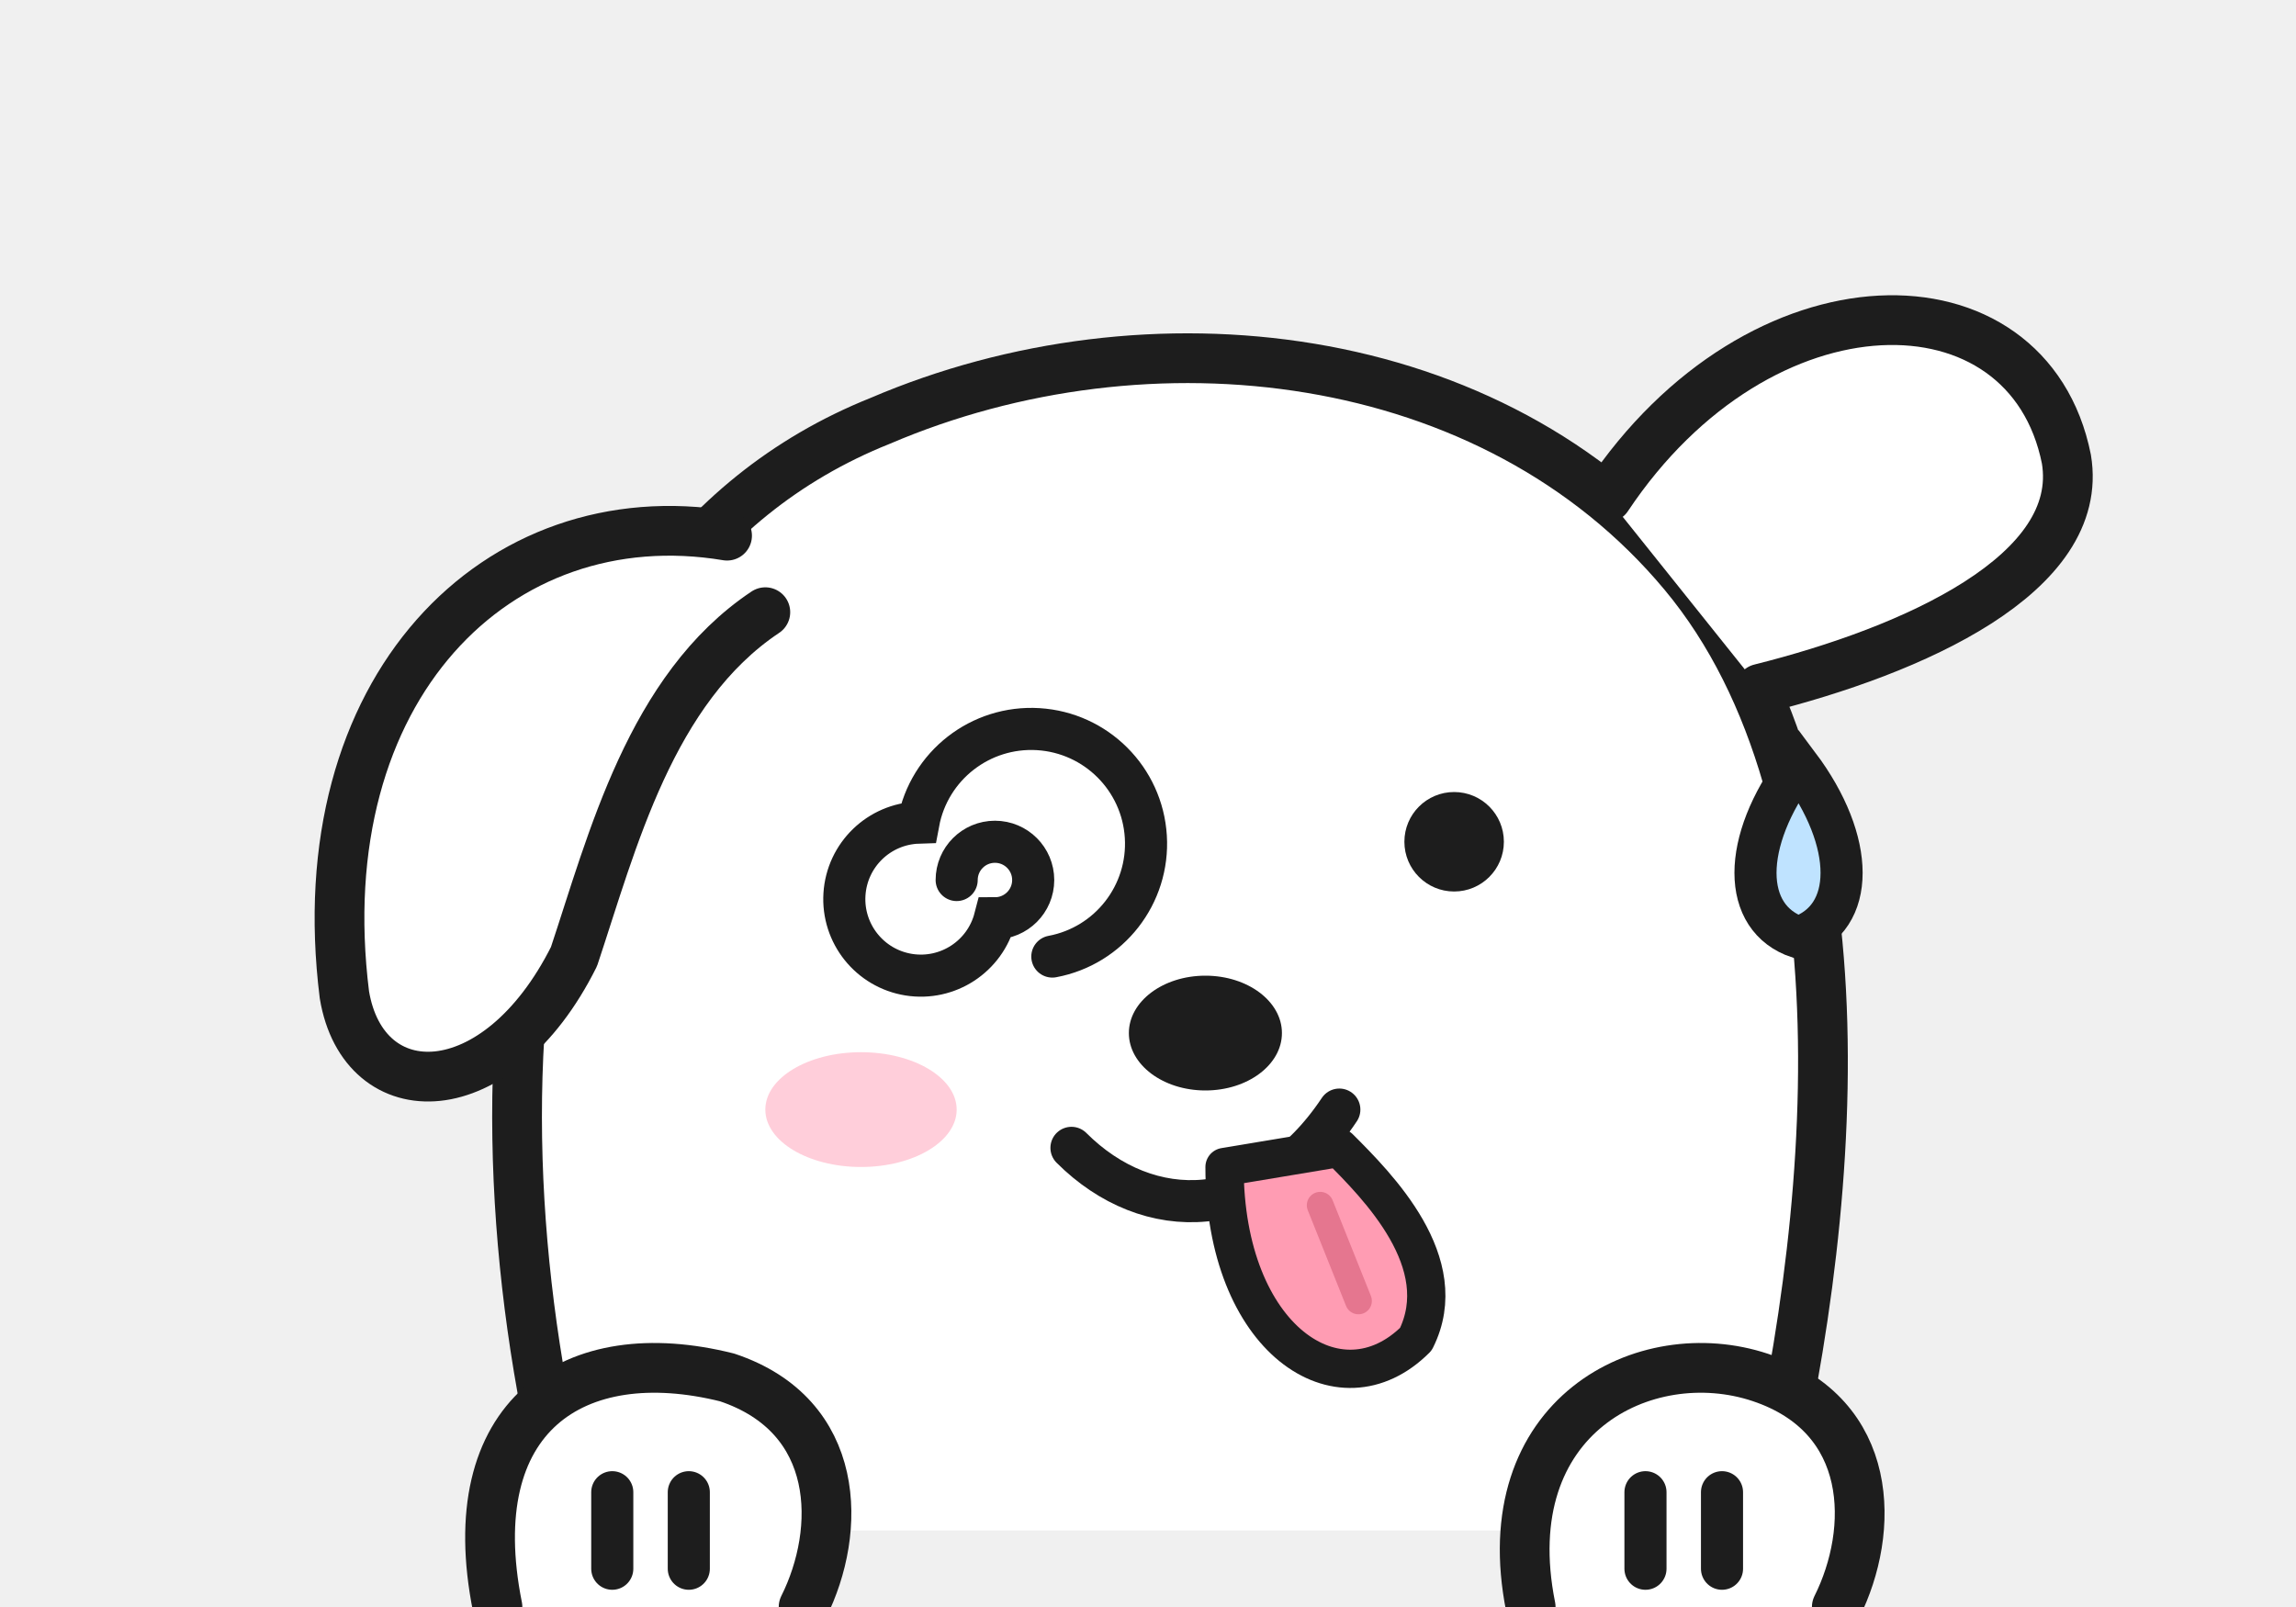
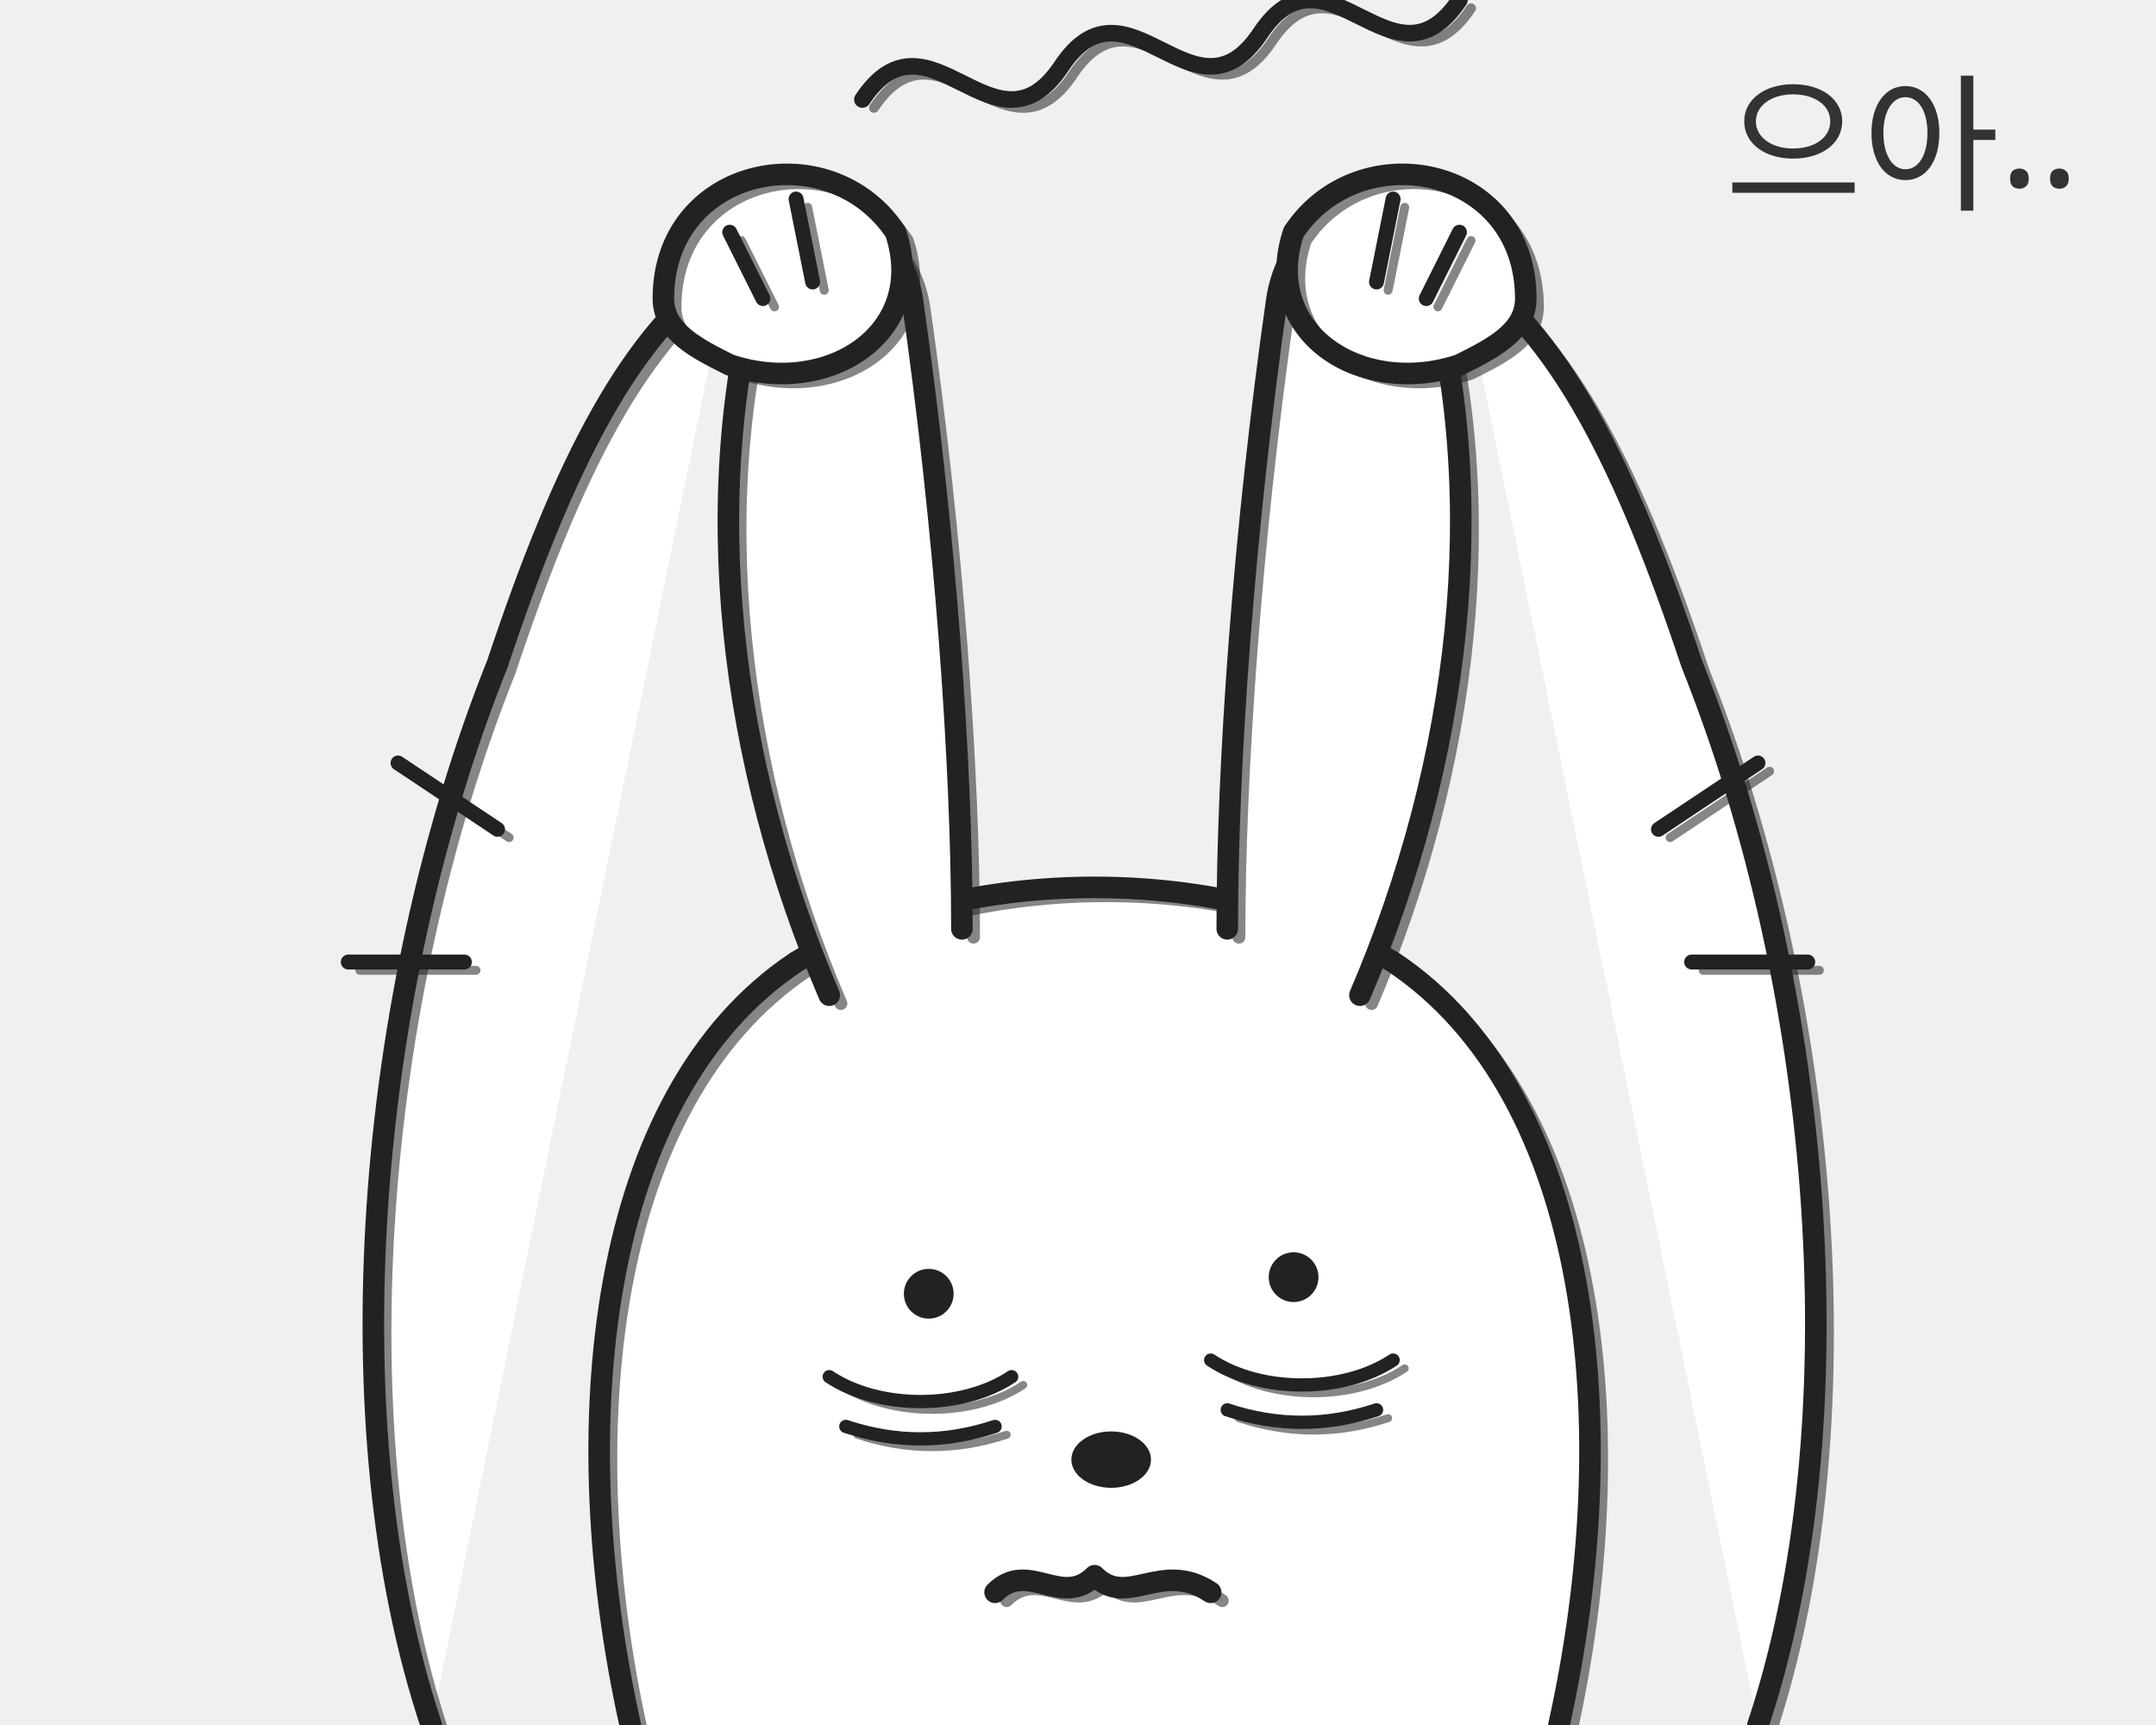
- <svg xmlns="http://www.w3.org/2000/svg" width="120" height="84" viewBox="0 0 120 84">
-   <g stroke="#1d1d1d" stroke-width="2.6" stroke-linecap="round" stroke-linejoin="round" fill="#fff">
-     <path d="M30 80 C24 58 26 30 46 22 C60 16 78 18 88 30 C98 42 96 64 92 80" />
-     <path d="M38 28 C26 26 16 36 18 52 C19 58 26 58 30 50 C32 44 34 36 40 32" />
-     <path d="M84 26 C92 14 106 14 108 24 C109 30 100 34 92 36" />
-     <path d="M26 84 C24 74 30 70 38 72 C44 74 44 80 42 84" />
-     <path d="M80 84 C78 74 86 70 92 72 C98 74 98 80 96 84" />
+ <svg xmlns="http://www.w3.org/2000/svg" width="130" height="104" viewBox="0 0 130 104">
+   <g fill="#fff" stroke="#222" stroke-width="1.3" stroke-linecap="round" stroke-linejoin="round">
+     <path d="M38 104 C34 86 36 66 48 58 C58 52 74 52 84 58 C96 66 98 86 94 104" />
  </g>
-   <g stroke="#1d1d1d" stroke-width="2.2" stroke-linecap="round" fill="none">
-     <path d="M50 46 m0 0 a2 2 0 1 1 2 2 a4 4 0 1 1 -4 -5 a6 6 0 1 1 7 7" />
-     <path d="M32 78 v4 M36 78 v4 M86 78 v4 M90 78 v4" />
-     <path d="M56 60 C60 64 66 64 70 58" />
-     <path d="M94 40 c3 4 3 8 0 9 c-3 -1 -3 -5 0 -9z" fill="#BFE3FF" />
+   <g fill="none" stroke="#222" stroke-width="0.78" stroke-linecap="round" stroke-linejoin="round" opacity=".55" transform="translate(.7 .5)">
+     <path d="M38 104 C34 86 36 66 48 58 C58 52 74 52 84 58 C96 66 98 86 94 104" />
  </g>
-   <circle cx="76" cy="44" r="2.6" fill="#1d1d1d" />
-   <ellipse cx="63" cy="54" rx="4" ry="3" fill="#1d1d1d" />
-   <path d="M64 61 C64 70 70 74 74 70 C76 66 72 62 70 60Z" fill="#FF9CB3" stroke="#1d1d1d" stroke-width="2" stroke-linejoin="round" />
-   <path d="M69 63 L71 68" stroke="#E5768F" stroke-width="1.4" stroke-linecap="round" />
-   <ellipse cx="45" cy="58" rx="5" ry="3" fill="#FFC2D1" opacity=".8" />
+   <g fill="#fff" stroke="#222" stroke-width="1.3" stroke-linecap="round" stroke-linejoin="round">
+     <path d="M50 60 C44 46 42 30 46 16 C48 12 54 12 55 18 C57 32 58 46 58 56" />
+     <path d="M82 60 C88 46 90 30 86 16 C84 12 78 12 77 18 C75 32 74 46 74 56" />
+   </g>
+   <g fill="none" stroke="#222" stroke-width="0.78" stroke-linecap="round" stroke-linejoin="round" opacity=".55" transform="translate(.7 .5)">
+     <path d="M50 60 C44 46 42 30 46 16 C48 12 54 12 55 18 C57 32 58 46 58 56" />
+     <path d="M82 60 C88 46 90 30 86 16 C84 12 78 12 77 18 C75 32 74 46 74 56" />
+   </g>
+   <g fill="#fff" stroke="#222" stroke-width="1.3" stroke-linecap="round" stroke-linejoin="round">
+     <path d="M26 104 C20 86 22 60 30 40 C34 28 38 20 44 16" />
+     <path d="M106 104 C112 86 110 60 102 40 C98 28 94 20 88 16" />
+   </g>
+   <g fill="none" stroke="#222" stroke-width="0.78" stroke-linecap="round" stroke-linejoin="round" opacity=".55" transform="translate(.7 .5)">
+     <path d="M26 104 C20 86 22 60 30 40 C34 28 38 20 44 16" />
+     <path d="M106 104 C112 86 110 60 102 40 C98 28 94 20 88 16" />
+   </g>
+   <g fill="#fff" stroke="#222" stroke-width="1.3" stroke-linecap="round" stroke-linejoin="round">
+     <path d="M40 18 C40 10 50 8 54 14 C56 20 50 24 44 22 C42 21 40 20 40 18Z" />
+     <path d="M92 18 C92 10 82 8 78 14 C76 20 82 24 88 22 C90 21 92 20 92 18Z" />
+   </g>
+   <g fill="none" stroke="#222" stroke-width="0.78" stroke-linecap="round" stroke-linejoin="round" opacity=".55" transform="translate(.7 .5)">
+     <path d="M40 18 C40 10 50 8 54 14 C56 20 50 24 44 22 C42 21 40 20 40 18Z" />
+     <path d="M92 18 C92 10 82 8 78 14 C76 20 82 24 88 22 C90 21 92 20 92 18Z" />
+   </g>
+   <g fill="none" stroke="#222" stroke-width="0.9" stroke-linecap="round" stroke-linejoin="round">
+     <path d="M44 14 l2 4 M48 12 l1 5 M88 14 l-2 4 M84 12 l-1 5" />
+   </g>
+   <g fill="none" stroke="#222" stroke-width="0.54" stroke-linecap="round" stroke-linejoin="round" opacity=".55" transform="translate(.7 .5)">
+     <path d="M44 14 l2 4 M48 12 l1 5 M88 14 l-2 4 M84 12 l-1 5" />
+   </g>
+   <circle cx="56" cy="78" r="1.5" fill="#222" />
+   <circle cx="78" cy="77" r="1.5" fill="#222" />
+   <g fill="none" stroke="#222" stroke-width="0.8" stroke-linecap="round" stroke-linejoin="round">
+     <path d="M50 83 C53 85 58 85 61 83" />
+     <path d="M51 86 C54 87 57 87 60 86" />
+     <path d="M73 82 C76 84 81 84 84 82" />
+     <path d="M74 85 C77 86 80 86 83 85" />
+   </g>
+   <g fill="none" stroke="#222" stroke-width="0.48" stroke-linecap="round" stroke-linejoin="round" opacity=".55" transform="translate(.7 .5)">
+     <path d="M50 83 C53 85 58 85 61 83" />
+     <path d="M51 86 C54 87 57 87 60 86" />
+     <path d="M73 82 C76 84 81 84 84 82" />
+     <path d="M74 85 C77 86 80 86 83 85" />
+   </g>
+   <ellipse cx="67" cy="88" rx="2.4" ry="1.7" fill="#222" />
+   <g fill="none" stroke="#222" stroke-width="1.3" stroke-linecap="round" stroke-linejoin="round">
+     <path d="M60 96 C62 94 64 97 66 95 C68 97 70 94 73 96" />
+   </g>
+   <g fill="none" stroke="#222" stroke-width="0.78" stroke-linecap="round" stroke-linejoin="round" opacity=".55" transform="translate(.7 .5)">
+     <path d="M60 96 C62 94 64 97 66 95 C68 97 70 94 73 96" />
+   </g>
+   <g transform="translate(52 6)">
+     <g fill="none" stroke="#222" stroke-width="1" stroke-linecap="round" stroke-linejoin="round">
+       <path d="M0 0 c4 -6 8 4 12 -2 c4 -6 8 4 12 -2 c4 -6 8 4 12 -2 c-4 6 -8 -4 -12 2 c-4 6 -8 -4 -12 2" />
+     </g>
+     <g fill="none" stroke="#222" stroke-width="0.60" stroke-linecap="round" stroke-linejoin="round" opacity=".55" transform="translate(.7 .5)">
+       <path d="M0 0 c4 -6 8 4 12 -2 c4 -6 8 4 12 -2 c4 -6 8 4 12 -2 c-4 6 -8 -4 -12 2 c-4 6 -8 -4 -12 2" />
+     </g>
+   </g>
+   <g fill="none" stroke="#222" stroke-width="0.9" stroke-linecap="round" stroke-linejoin="round">
+     <path d="M100 50 l6 -4 M102 58 l7 0 M30 50 l-6 -4 M28 58 l-7 0" />
+   </g>
+   <g fill="none" stroke="#222" stroke-width="0.54" stroke-linecap="round" stroke-linejoin="round" opacity=".55" transform="translate(.7 .5)">
+     <path d="M100 50 l6 -4 M102 58 l7 0 M30 50 l-6 -4 M28 58 l-7 0" />
+   </g>
+   <text x="104" y="12" font-size="9" font-family="sans-serif" fill="#333">으아..</text>
</svg>
